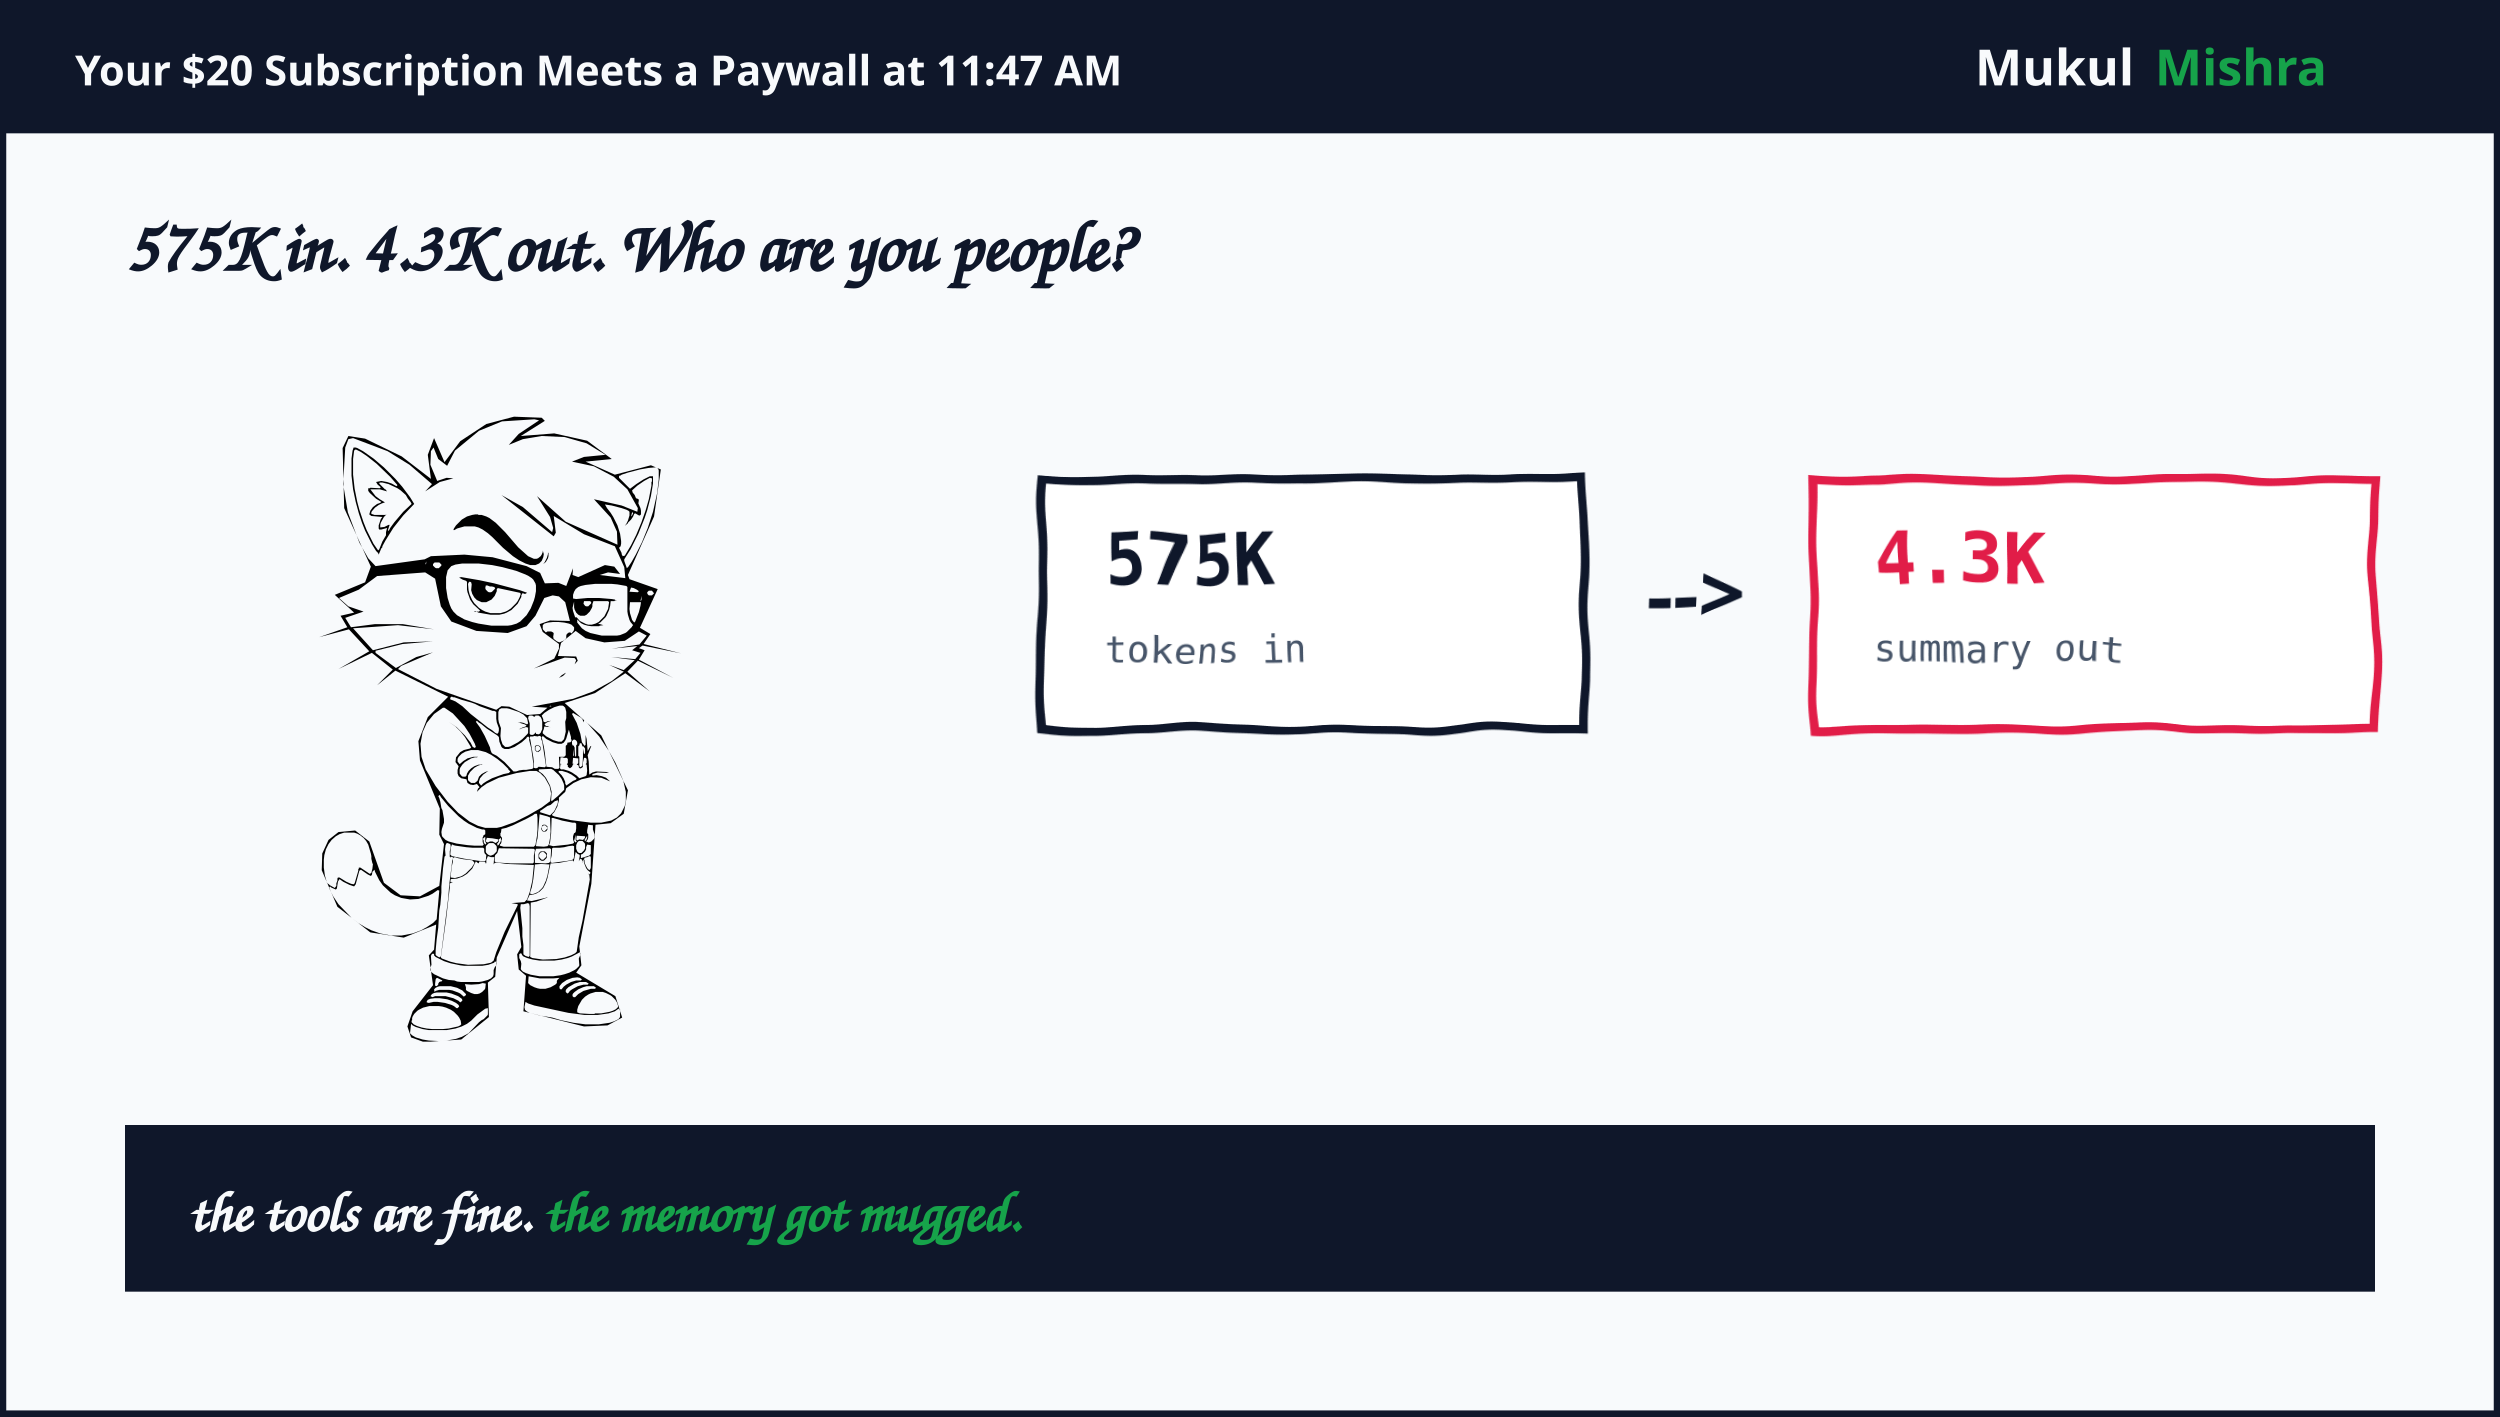
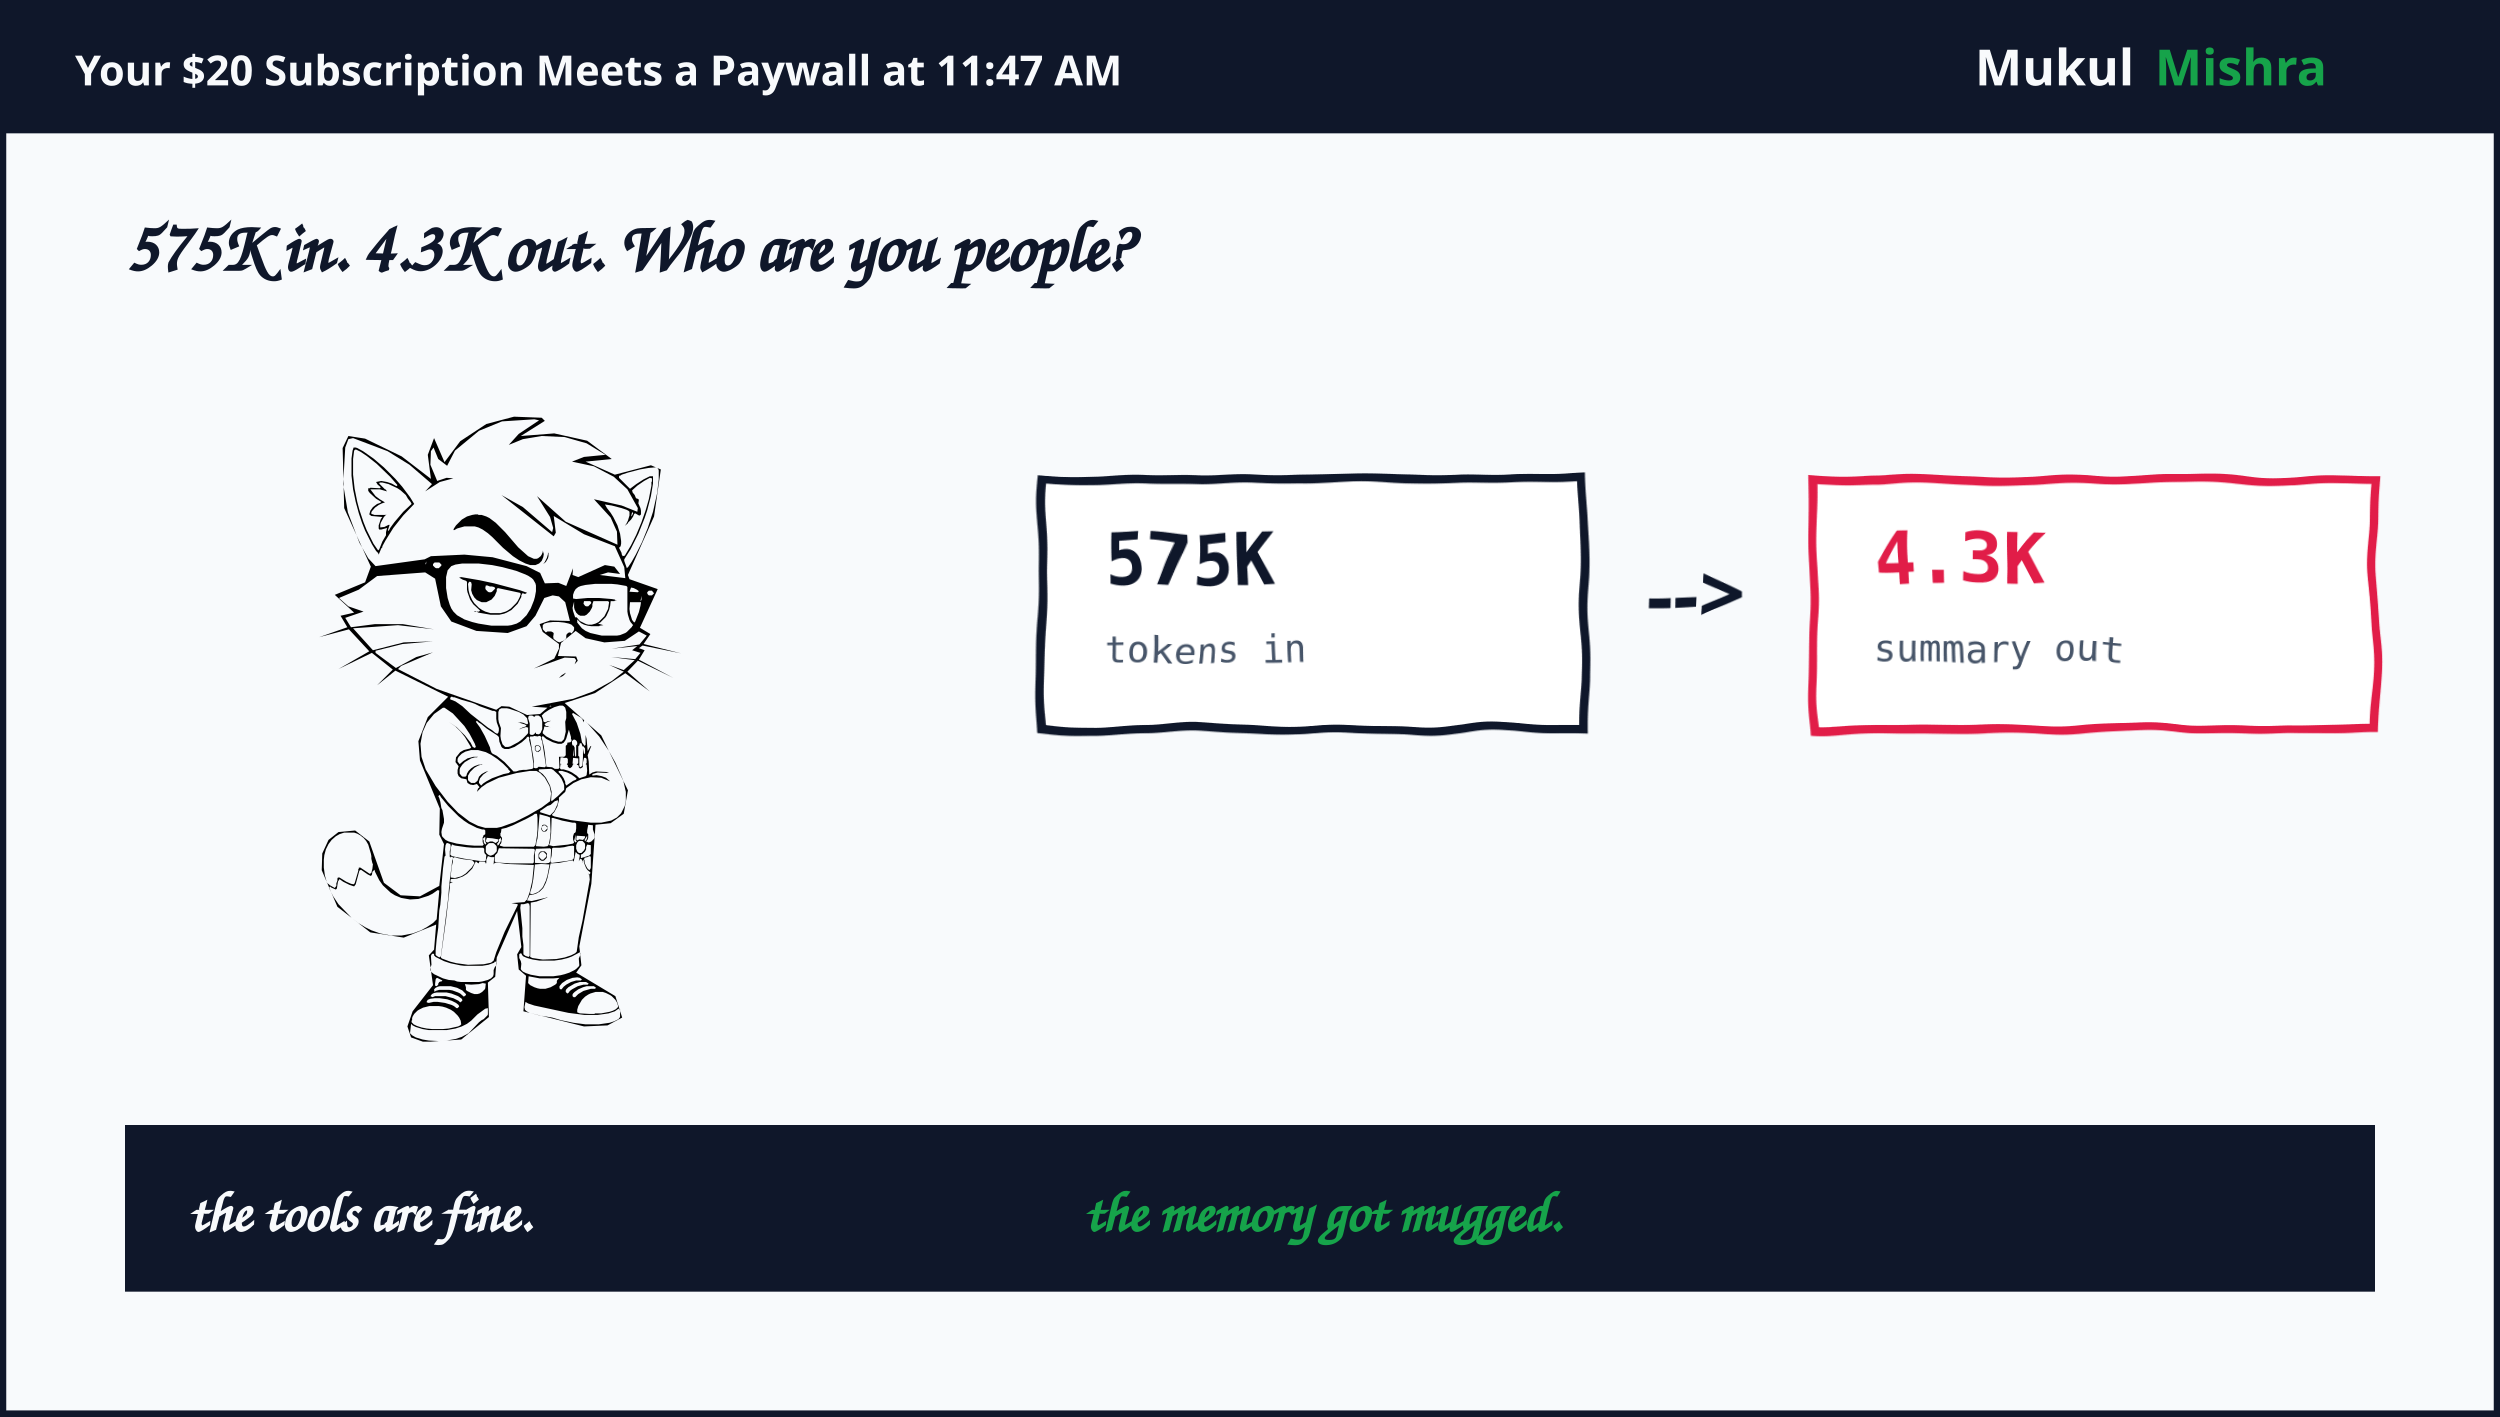
<svg xmlns="http://www.w3.org/2000/svg" width="1200" height="680" viewBox="0 0 1200 680" role="img" aria-label="Pen sketched meme of a skeptical cat staring at a 575K to 4.3K compaction">
  <defs>
    <filter id="roughen" x="-10%" y="-10%" width="120%" height="120%">
      <feTurbulence type="fractalNoise" baseFrequency="0.02" numOctaves="2" seed="7" result="n" />
      <feDisplacementMap in="SourceGraphic" in2="n" scale="6" />
    </filter>
  </defs>
  <rect x="0" y="0" width="1200" height="680" fill="#f8fafc" />
  <rect x="0" y="0" width="1200" height="680" fill="none" stroke="#0f172a" stroke-width="6" />
  <rect x="0" y="0" width="1200" height="64" fill="#0f172a" />
  <text x="36" y="41" font-family="Sora, 'Segoe UI', Verdana, sans-serif" font-size="20" font-weight="bold" fill="#f8fafc">Your $20 Subscription Meets a Paywall at 11:47 AM</text>
  <text x="948" y="41" font-family="Sora, 'Segoe UI', Verdana, sans-serif" font-size="24" font-weight="bold" fill="#f8fafc">Mukul<tspan dx="10" fill="#16a34a">Mishra</tspan>
  </text>
  <text x="60" y="130" font-family="'Segoe Script','Segoe Print','Comic Sans MS','Chalkboard SE',cursive" font-size="34" font-weight="bold" fill="#0f172a">575K in. 4.3K out. Who are you people?</text>
  <svg x="90" y="200" width="300" height="300" viewBox="0 0 100 100">
    <g transform="translate(-1.43,-1.92) scale(0.0836)" fill="#0f172a">
      <path id="cat-line-art" d="M 592,1155 592,1167 591,1169 584,1176 580,1178 575,1182 555,1203 542,1210 530,1214 513,1217 498,1218 479,1217 467,1215 454,1211 447,1207 443,1203 445,1185 448,1188 454,1191 467,1195 479,1197 513,1197 530,1194 542,1190 552,1185 560,1179 572,1167 587,1156 Z M 446,1179 447,1178 447,1174 448,1171 451,1166 457,1160 460,1158 468,1154 480,1151 498,1151 505,1152 512,1154 521,1158 527,1162 534,1169 537,1173 540,1179 541,1186 539,1188 535,1190 517,1194 506,1195 485,1195 475,1194 465,1192 456,1189 450,1186 446,1182 Z M 662,1153 664,1143 669,1146 681,1150 746,1164 777,1168 802,1168 823,1165 835,1161 842,1156 845,1157 845,1172 842,1176 834,1180 825,1183 804,1186 779,1186 756,1183 732,1178 715,1173 691,1169 672,1164 666,1161 663,1158 Z M 475,1142 477,1139 482,1137 490,1136 500,1136 514,1138 523,1141 531,1145 536,1149 537,1152 534,1155 532,1155 527,1151 523,1149 510,1145 496,1143 488,1143 479,1145 475,1144 Z M 482,1132 485,1128 489,1126 494,1125 513,1125 522,1127 535,1132 542,1137 543,1139 543,1141 539,1144 536,1141 526,1136 511,1132 491,1132 486,1134 Z M 841,1150 841,1153 837,1157 831,1160 825,1162 809,1165 797,1165 796,1166 785,1166 768,1165 763,1163 763,1158 765,1151 772,1139 778,1133 784,1129 788,1127 798,1124 812,1124 818,1126 826,1130 829,1132 836,1139 839,1144 Z M 799,1116 797,1118 789,1118 775,1122 765,1128 759,1134 756,1134 754,1132 754,1129 755,1127 758,1124 765,1119 774,1115 781,1113 795,1113 Z M 489,1119 492,1116 496,1114 500,1113 521,1113 533,1116 543,1121 550,1128 550,1130 546,1133 539,1127 535,1125 524,1121 518,1120 499,1120 492,1122 490,1124 Z M 588,1108 587,1117 586,1119 581,1124 576,1127 572,1128 566,1128 560,1126 552,1122 550,1120 550,1115 548,1109 560,1110 575,1109 582,1107 Z M 785,1108 783,1110 775,1110 764,1113 753,1119 749,1122 746,1126 744,1127 741,1124 741,1121 742,1119 746,1115 758,1108 768,1105 780,1105 Z M 495,1097 505,1102 503,1104 501,1104 499,1105 497,1108 497,1110 494,1113 491,1112 491,1108 492,1100 493,1098 Z M 772,1100 770,1102 761,1102 751,1105 742,1110 737,1114 733,1119 731,1119 729,1117 729,1113 734,1107 743,1101 754,1097 763,1096 768,1097 Z M 669,1107 670,1094 691,1098 718,1098 729,1097 725,1101 724,1103 724,1107 721,1110 712,1115 702,1118 692,1118 687,1117 681,1115 673,1111 Z M 482,1082 482,1078 484,1072 483,1055 485,1051 489,1051 489,1054 492,1057 508,1065 520,1069 539,1073 547,1074 581,1074 593,1072 604,1068 605,1066 608,1066 609,1068 608,1073 605,1077 603,1082 603,1090 602,1094 598,1098 592,1101 581,1104 574,1105 541,1105 533,1104 528,1102 517,1101 506,1098 489,1090 484,1086 Z M 769,1050 769,1053 766,1060 767,1073 766,1075 761,1080 758,1082 748,1087 739,1090 731,1092 717,1094 691,1094 674,1091 665,1088 659,1085 656,1082 655,1080 656,1070 655,1065 652,1059 652,1052 654,1050 657,1051 657,1053 660,1056 667,1059 678,1062 691,1064 719,1064 733,1062 745,1059 753,1056 768,1048 Z M 668,954 671,955 672,960 672,1055 670,1057 664,1055 660,1052 660,1034 658,1018 658,1002 654,963 655,956 661,956 Z M 288,925 290,922 292,924 301,928 303,926 305,913 308,908 315,913 327,919 336,922 339,918 346,892 349,890 362,899 368,902 370,900 371,894 375,890 376,894 384,910 391,920 406,934 414,939 426,944 443,947 459,946 478,940 486,936 496,929 499,930 494,985 487,992 475,1000 464,1006 448,1012 427,1016 407,1016 386,1012 369,1006 357,1000 344,992 331,982 306,956 296,941 Z M 710,880 706,901 703,911 698,922 696,925 689,932 683,935 677,937 673,936 673,933 676,924 679,908 682,880 694,879 Z M 521,905 521,900 523,883 525,875 525,869 526,867 529,866 535,868 545,870 562,872 566,876 566,878 561,886 550,897 544,901 540,903 529,906 Z M 786,864 789,865 789,886 788,889 786,891 782,887 778,879 777,876 777,872 776,871 777,867 782,866 Z M 680,881 677,911 672,933 667,947 662,952 637,954 649,956 649,958 624,1009 608,1048 603,1064 598,1068 584,1071 554,1072 532,1069 520,1066 504,1060 502,1058 512,985 519,925 519,917 521,915 525,914 520,913 521,908 533,907 544,903 552,898 562,888 569,874 574,878 576,874 586,875 588,877 588,879 589,877 589,871 592,864 598,866 604,866 603,880 605,877 614,877 628,879 Z M 760,856 764,860 767,861 768,863 766,874 768,870 770,869 772,871 773,877 772,875 775,870 776,877 780,887 783,891 788,895 788,897 786,899 784,897 785,899 786,899 787,909 773,988 766,1019 762,1047 759,1050 751,1054 739,1058 723,1061 697,1062 677,1059 673,1057 674,953 685,951 704,944 707,942 702,944 676,950 667,949 672,938 677,938 684,936 691,932 698,925 703,915 706,906 712,878 728,877 754,872 756,874 756,876 Z M 696,856 698,856 700,857 703,860 704,862 704,864 703,866 698,871 695,871 691,867 690,865 690,862 691,859 693,857 Z M 693,855 690,858 689,860 689,868 693,872 695,873 698,873 700,872 704,868 705,866 705,859 701,855 Z M 713,851 712,870 711,875 709,877 702,878 682,877 682,857 684,850 711,849 Z M 605,866 606,862 610,858 613,849 680,850 682,852 680,863 680,876 678,878 636,878 607,876 605,874 Z M 757,845 757,865 756,869 754,871 745,873 715,877 712,876 712,872 714,863 715,849 717,848 729,848 738,847 746,845 754,844 Z M 789,843 789,860 786,863 770,868 770,861 773,860 778,855 780,851 780,847 782,842 Z M 523,842 525,842 526,843 530,844 551,847 563,848 583,848 585,850 585,856 586,859 589,862 588,872 586,874 574,873 547,869 523,864 520,861 521,848 Z M 602,839 604,840 608,844 609,846 609,854 608,856 603,861 598,863 596,863 592,861 589,858 588,856 588,846 589,844 593,840 595,839 Z M 515,839 520,841 521,845 519,855 519,865 520,867 521,865 525,866 525,870 524,871 518,919 516,945 502,1056 499,1058 494,1055 492,1053 492,1045 494,1023 497,1001 499,968 501,957 503,934 503,922 506,888 509,865 511,863 510,851 511,843 513,839 Z M 766,835 773,835 777,839 778,841 778,849 776,853 771,858 766,858 763,855 761,850 761,843 763,838 Z M 588,835 590,829 601,830 612,832 612,834 611,836 607,839 601,836 596,836 592,838 589,837 Z M 617,829 617,834 616,837 613,842 611,844 610,842 610,839 611,839 613,836 613,832 Z M 587,827 587,836 589,840 587,842 584,838 584,834 583,833 583,830 Z M 761,832 762,825 778,826 778,828 777,830 774,833 767,832 763,834 Z M 782,825 782,829 781,832 778,836 777,833 Z M 760,823 760,833 762,836 760,838 757,835 Z M 342,821 349,825 352,828 353,828 359,835 363,842 368,859 369,864 369,869 371,878 372,879 371,888 369,896 366,898 348,886 345,886 345,888 344,889 344,892 337,916 335,918 330,917 321,913 308,905 305,905 304,907 304,911 302,916 302,921 299,925 290,920 284,915 280,901 278,886 278,871 279,862 282,851 287,841 293,833 301,826 308,822 317,819 336,819 Z M 699,805 701,805 703,806 706,810 705,812 701,816 698,816 696,814 695,811 695,809 696,807 Z M 784,804 793,805 793,813 796,822 796,828 795,831 790,836 785,838 780,836 783,832 784,829 784,822 782,820 782,815 Z M 698,804 696,805 695,809 694,810 694,812 696,816 698,817 702,817 704,816 706,813 706,807 702,804 Z M 714,791 717,791 734,796 754,800 759,800 761,802 761,811 760,818 758,820 757,820 755,826 755,832 757,838 755,840 745,842 717,845 709,843 711,838 713,821 Z M 691,784 706,788 711,790 712,817 711,829 709,840 708,843 706,845 699,846 684,845 685,837 687,830 Z M 686,783 687,791 687,813 686,825 683,843 680,846 622,846 615,844 615,842 617,840 618,837 618,833 619,832 619,829 616,825 616,820 617,819 618,812 627,810 640,805 667,792 678,786 682,783 Z M 726,757 726,761 725,765 720,776 718,779 711,786 692,780 692,777 693,777 706,768 712,766 720,759 Z M 497,749 500,747 502,751 516,768 536,788 546,796 555,802 571,810 581,813 585,813 587,815 587,822 583,825 583,827 582,828 582,837 584,842 582,844 566,844 553,843 532,840 517,836 511,833 505,827 504,825 503,818 504,812 508,800 508,793 505,776 503,772 501,760 499,753 Z M 727,703 728,701 734,701 744,704 752,708 759,713 762,716 760,718 755,720 742,729 740,725 740,722 737,715 733,709 Z M 690,698 713,697 717,699 728,709 733,716 737,725 738,729 738,737 726,749 714,759 713,757 714,741 711,729 703,714 697,707 689,701 Z M 731,675 736,675 737,676 743,676 745,678 745,686 743,688 739,688 743,688 745,690 745,693 749,696 753,693 755,688 758,688 754,687 755,676 765,677 765,686 762,689 765,690 766,692 766,694 768,696 770,696 773,694 774,692 774,685 776,676 779,676 781,678 781,686 779,688 781,689 782,700 781,709 779,711 767,715 762,710 753,704 747,701 737,698 732,698 730,696 731,688 734,688 730,687 Z M 534,678 536,674 542,668 549,664 560,661 573,661 588,665 598,670 610,678 621,687 631,697 631,698 635,702 632,705 622,707 600,715 589,721 583,725 579,729 575,724 575,721 577,715 583,708 590,703 593,702 590,702 587,703 580,707 575,712 572,720 567,724 560,724 555,720 554,718 554,710 558,703 566,695 573,691 582,688 579,688 578,689 574,689 566,692 560,696 555,701 552,706 551,710 549,712 544,712 542,711 538,706 538,698 539,695 543,689 548,684 560,677 567,675 571,675 573,674 564,674 553,677 545,682 538,688 534,683 Z M 757,658 757,671 755,673 Z M 685,653 689,653 692,656 692,660 687,664 683,661 683,655 Z M 684,652 682,654 682,661 685,664 688,665 692,662 693,660 693,656 692,654 689,652 Z M 771,648 773,654 775,654 778,658 778,667 776,669 774,658 774,674 773,691 769,694 767,692 767,674 765,672 765,654 767,652 768,648 Z M 756,641 758,641 760,642 762,644 763,647 763,650 761,652 761,672 759,674 758,656 757,655 757,653 754,652 753,649 753,644 Z M 673,635 679,635 680,634 688,635 689,634 692,634 694,636 694,640 696,645 703,690 703,692 701,694 689,693 687,695 684,696 680,695 680,684 679,675 673,640 672,639 Z M 747,622 751,636 751,640 752,641 752,644 750,646 744,647 744,650 741,653 741,671 738,674 728,674 729,695 727,697 720,697 715,694 704,693 701,666 699,654 695,637 697,634 704,640 716,646 726,649 733,649 737,647 740,643 742,639 Z M 569,607 571,605 574,608 579,611 590,620 610,633 613,636 614,645 618,655 620,657 624,659 632,659 643,655 657,646 666,638 666,637 669,635 671,637 671,642 675,658 679,687 679,695 677,697 665,699 659,699 652,700 646,702 641,702 624,684 609,672 601,668 599,666 597,661 596,656 586,634 577,618 Z M 670,596 672,595 677,595 680,597 682,597 683,595 689,595 693,598 695,602 696,607 696,621 693,628 691,630 689,631 684,630 684,627 680,631 678,632 674,632 672,630 672,610 669,600 Z M 755,590 770,599 773,602 775,608 776,604 781,608 805,635 823,662 836,685 851,719 856,741 856,758 854,768 847,782 839,790 828,796 809,800 789,800 750,795 719,788 715,786 715,784 719,780 725,769 728,757 728,752 740,741 742,734 756,724 771,717 789,713 809,714 826,721 818,714 810,711 800,709 792,710 792,707 802,704 824,705 819,703 799,702 792,704 786,708 785,683 783,671 790,653 788,654 783,663 781,640 779,632 779,651 777,653 772,646 769,630 762,609 753,592 Z M 618,581 628,581 633,582 651,588 660,593 667,600 669,610 667,612 660,609 655,608 649,609 653,609 663,612 666,614 664,616 658,618 652,621 654,621 655,620 665,617 669,618 669,628 668,630 658,640 650,646 635,654 631,655 625,655 620,650 617,641 616,634 617,619 613,608 612,602 612,588 614,583 Z M 475,609 489,592 506,580 509,580 525,591 547,615 557,630 567,649 569,655 567,657 563,655 559,647 548,633 532,617 517,607 530,616 540,626 548,636 560,656 558,658 546,661 539,665 531,675 530,684 536,692 534,699 534,706 536,711 541,715 551,717 553,724 558,727 564,728 571,726 576,732 573,735 571,741 580,732 590,725 613,714 647,705 672,701 685,701 692,705 701,714 710,730 713,744 711,759 695,771 669,786 643,799 618,808 609,810 587,810 573,806 557,798 535,781 515,760 492,730 473,698 465,674 463,649 467,627 Z M 729,576 735,576 737,577 740,580 742,588 742,600 740,607 741,626 738,639 737,641 733,645 727,645 717,642 704,635 697,629 697,626 699,621 700,616 712,617 710,617 706,615 703,615 700,611 701,611 705,608 713,605 706,606 702,608 699,607 698,605 698,602 695,595 700,590 709,584 719,579 Z M 710,578 711,576 714,577 Z M 520,561 522,559 524,559 525,560 528,560 542,565 560,570 568,573 576,577 601,586 604,586 608,588 608,601 609,608 613,619 613,624 612,628 610,630 606,628 600,623 592,618 559,592 543,577 530,568 520,564 Z M 741,513 733,518 728,523 726,524 736,519 740,515 Z M 697,422 700,419 707,417 716,416 728,416 738,417 747,419 752,421 757,426 757,430 756,433 752,438 750,436 747,436 743,439 742,442 742,447 738,451 729,455 724,453 719,449 718,449 717,444 718,438 717,436 713,434 706,434 703,436 698,431 697,429 Z M 885,378 884,385 881,397 874,415 872,417 868,412 864,399 863,391 864,378 Z M 775,381 776,376 788,376 790,379 789,381 784,386 780,386 778,385 Z M 755,395 754,389 757,377 757,388 758,392 761,398 765,402 769,404 777,404 781,402 787,396 791,389 792,386 792,382 794,376 822,376 824,378 822,391 815,405 804,416 798,419 791,421 784,421 780,420 768,414 762,407 759,407 Z M 886,366 886,374 884,376 Z M 897,359 900,356 906,356 910,361 906,365 900,365 898,363 897,361 Z M 863,358 866,350 871,351 877,354 881,357 879,359 Z M 587,351 588,346 591,346 596,348 600,348 604,349 606,351 605,353 600,358 598,359 594,359 592,358 588,354 Z M 760,353 765,349 770,347 779,345 797,343 829,343 840,344 857,347 859,349 859,396 860,402 863,412 865,416 870,422 868,424 868,425 858,435 855,437 845,441 839,442 810,442 788,437 779,433 772,428 763,417 763,411 770,418 776,421 783,423 790,424 805,424 806,423 813,422 803,419 807,417 817,407 819,404 824,393 826,385 827,376 834,376 835,375 839,374 836,374 835,373 829,372 805,370 783,370 761,372 755,371 755,364 757,358 Z M 554,343 556,339 558,339 560,340 561,344 560,355 562,362 566,369 571,374 580,378 589,378 599,373 605,366 609,357 609,353 611,351 653,360 655,362 653,368 649,376 646,380 636,390 630,394 626,396 616,399 597,399 587,396 581,393 575,389 566,380 562,374 557,363 555,355 Z M 537,331 544,335 550,337 552,339 552,354 553,359 558,373 564,382 577,394 575,396 570,396 569,395 565,395 567,396 570,396 574,398 597,402 614,402 623,400 628,398 637,393 649,381 656,368 656,365 658,361 660,361 661,362 664,362 667,360 653,355 604,342 576,336 541,330 Z M 307,370 345,354 380,328 472,321 491,333 502,386 522,415 570,433 630,437 666,424 683,404 700,370 716,365 728,367 740,378 749,414 711,413 691,420 697,435 728,458 728,467 719,486 680,505 739,484 758,485 761,489 758,497 764,490 761,482 726,481 732,456 760,433 779,447 815,455 854,452 881,434 896,442 882,459 829,467 878,462 868,470 884,475 874,487 828,483 873,489 852,508 824,498 852,511 829,529 793,549 755,563 676,578 706,580 692,592 667,594 633,578 618,577 608,584 494,544 420,506 426,500 487,474 455,483 416,504 377,475 377,471 429,458 487,453 431,455 372,470 334,428 420,422 489,430 429,420 376,420 330,426 319,408 354,396 325,386 Z M 515,317 522,309 530,306 543,304 574,304 600,307 620,311 646,318 664,325 670,328 676,332 679,335 683,342 684,346 684,357 682,368 680,375 674,390 666,403 654,415 647,419 637,422 630,423 599,423 574,419 562,416 547,411 533,403 526,396 522,390 519,383 515,370 512,351 512,330 Z M 487,305 490,302 499,302 503,306 503,308 498,313 493,313 491,312 487,308 Z M 474,300 474,304 472,306 Z M 707,281 707,286 705,293 701,301 698,305 703,301 707,294 708,290 708,284 707,283 Z M 527,237 526,240 528,240 533,237 547,233 567,233 574,235 582,239 592,246 600,253 621,274 640,290 652,298 664,304 673,307 683,307 690,304 695,299 698,292 699,286 697,279 697,282 695,287 693,290 688,294 685,295 680,295 669,290 650,273 625,244 607,226 595,217 589,214 580,211 574,211 573,210 568,210 562,211 552,214 542,220 531,231 Z M 869,206 870,208 868,212 866,214 868,206 Z M 385,149 390,149 402,152 419,160 425,164 435,173 439,180 444,186 446,190 430,205 413,225 405,236 403,240 401,242 401,239 404,230 402,230 394,234 386,235 386,230 387,226 393,215 398,210 396,211 375,211 369,209 369,206 370,204 376,197 383,192 389,189 395,187 385,181 377,175 367,162 385,162 399,166 396,162 395,162 384,151 Z M 906,141 906,147 905,148 905,155 900,181 894,202 886,225 876,249 866,269 854,289 850,290 848,286 848,284 843,274 846,271 847,266 847,261 845,247 840,231 832,215 827,207 820,198 816,191 829,193 848,198 857,201 861,203 863,205 863,212 860,222 857,228 854,232 860,227 860,226 866,220 870,214 872,209 874,208 881,212 883,212 885,210 885,203 884,198 880,189 881,182 879,180 877,180 875,178 873,173 869,168 868,164 878,155 891,146 902,140 Z M 913,120 916,121 918,123 919,126 919,143 916,169 908,205 898,236 887,263 875,287 867,301 861,310 858,313 853,299 853,296 865,277 880,247 892,217 897,202 904,175 908,151 908,137 902,137 890,143 876,152 864,161 843,140 843,136 845,136 848,134 860,130 883,124 900,121 Z M 338,86 340,86 348,90 360,98 379,113 405,138 419,154 417,156 408,151 399,148 388,146 378,148 381,153 387,158 385,160 367,159 366,160 363,160 363,165 366,169 378,180 388,186 386,188 380,190 372,196 367,203 365,210 369,213 390,215 387,219 383,231 383,237 384,239 388,239 399,236 397,244 397,250 390,262 384,277 382,279 373,266 360,240 354,225 346,201 342,186 337,161 334,134 334,104 336,88 Z M 335,82 333,88 331,103 331,136 334,162 339,186 345,208 351,226 357,241 370,267 378,280 382,284 383,287 388,275 390,273 390,271 396,260 411,236 430,212 451,190 443,177 428,157 415,142 393,120 373,103 353,89 342,83 339,82 Z M 879,198 878,205 848,193 795,181 827,216 839,243 840,268 741,224 686,175 711,215 717,236 715,244 659,196 618,173 718,252 722,245 718,213 776,248 835,271 853,311 855,332 806,326 822,321 845,324 834,310 816,307 765,330 754,326 755,313 742,347 727,341 701,342 692,322 666,309 601,292 547,287 483,290 471,296 377,309 363,294 346,264 324,206 315,152 319,82 325,66 334,64 400,89 442,115 485,152 472,166 500,148 526,141 513,140 495,146 482,115 483,89 488,82 497,104 514,117 529,88 575,50 619,32 681,28 690,30 651,56 632,77 659,66 695,60 739,62 781,74 817,96 776,100 753,109 795,118 833,138 859,162 Z M 695,25 642,23 589,37 539,70 509,110 489,64 477,96 483,142 427,99 357,65 325,60 314,83 317,198 368,310 357,340 299,364 336,398 310,404 323,426 269,445 326,430 365,472 306,506 370,475 410,507 380,537 415,509 516,559 477,598 459,644 462,681 500,773 499,823 508,841 499,921 462,941 425,939 393,915 365,836 338,815 306,818 287,833 275,859 274,891 304,961 367,1010 431,1020 493,995 489,1043 479,1054 487,1111 448,1161 438,1190 445,1211 470,1220 541,1215 594,1172 592,1106 606,1095 609,1058 648,969 656,1038 648,1052 651,1081 665,1093 660,1161 776,1190 821,1188 849,1173 836,1132 761,1087 771,1073 767,1037 790,917 798,804 827,801 852,783 860,738 809,633 739,571 797,552 855,514 902,549 859,511 879,490 947,523 881,488 892,470 881,466 888,461 962,476 890,458 903,439 883,427 917,353 863,334 860,326 910,214 923,124 904,116 835,134 779,109 829,104 782,69 719,55 655,60 701,31 Z" fill="#000" fill-rule="evenodd" />
    </g>
  </svg>
  <g filter="url(#roughen)">
    <rect x="500" y="230" width="260" height="120" fill="#ffffff" stroke="#0f172a" stroke-width="4" />
    <text x="530" y="280" font-family="monospace" font-size="34" font-weight="bold" fill="#0f172a">575K</text>
    <text x="530" y="318" font-family="monospace" font-size="18" fill="#475569">tokens in</text>
    <text x="790" y="300" font-family="Sora, 'Segoe UI', Verdana, sans-serif" font-size="40" font-weight="bold" fill="#0f172a">--&gt;</text>
    <rect x="870" y="230" width="270" height="120" fill="#ffffff" stroke="#e11d48" stroke-width="4" />
    <text x="900" y="280" font-family="monospace" font-size="34" font-weight="bold" fill="#e11d48">4.3K</text>
    <text x="900" y="318" font-family="monospace" font-size="18" fill="#475569">summary out</text>
  </g>
  <rect x="60" y="540" width="1080" height="80" fill="#0f172a" />
-   <text x="90" y="591" font-family="'Segoe Script','Segoe Print','Comic Sans MS','Chalkboard SE',cursive" font-size="27" font-weight="bold" fill="#f8fafc">the tools are fine. <tspan font-family="'Segoe Script','Segoe Print','Comic Sans MS','Chalkboard SE',cursive" font-size="27" font-weight="bold" fill="#16a34a">the memory got mugged.</tspan>
-   </text>
+   <text x="90" y="591" font-family="'Segoe Script','Segoe Print','Comic Sans MS','Chalkboard SE',cursive" font-size="27" font-weight="bold" fill="#f8fafc">the tools are fine.</text>
+   <text x="520" y="591" font-family="'Segoe Script','Segoe Print','Comic Sans MS','Chalkboard SE',cursive" font-size="27" font-weight="bold" fill="#16a34a">the memory got mugged.</text>
</svg>
